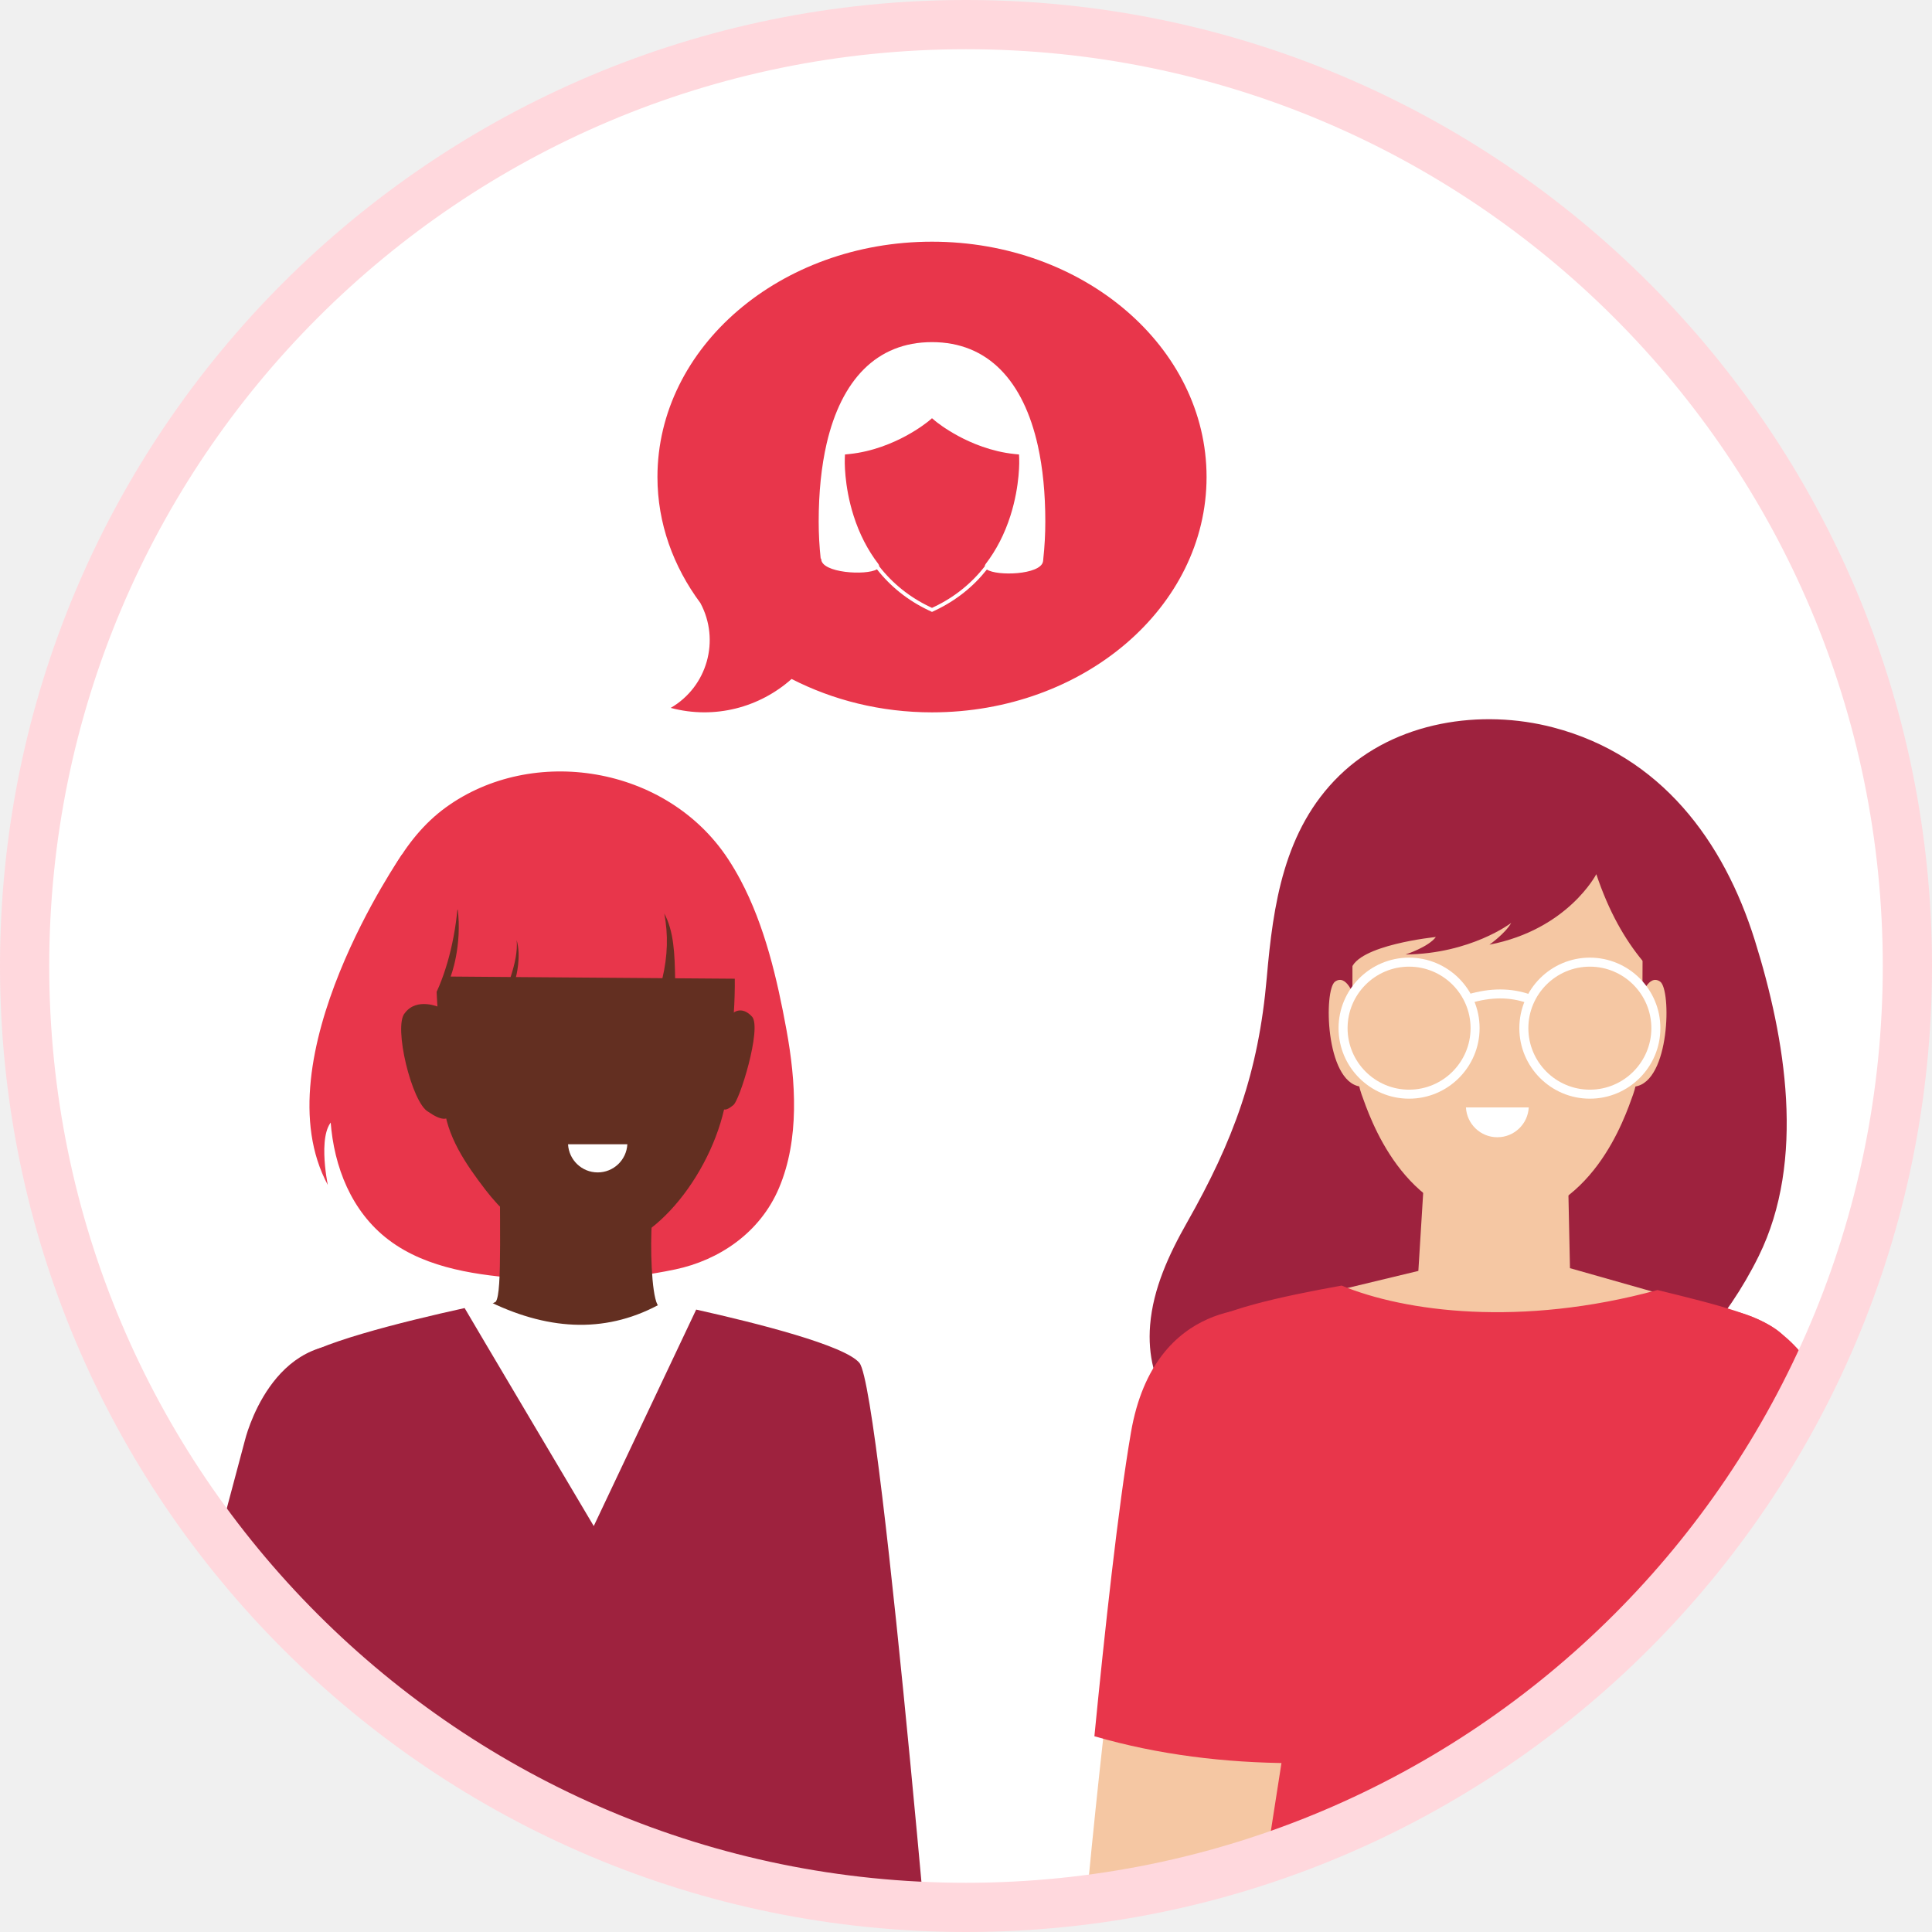
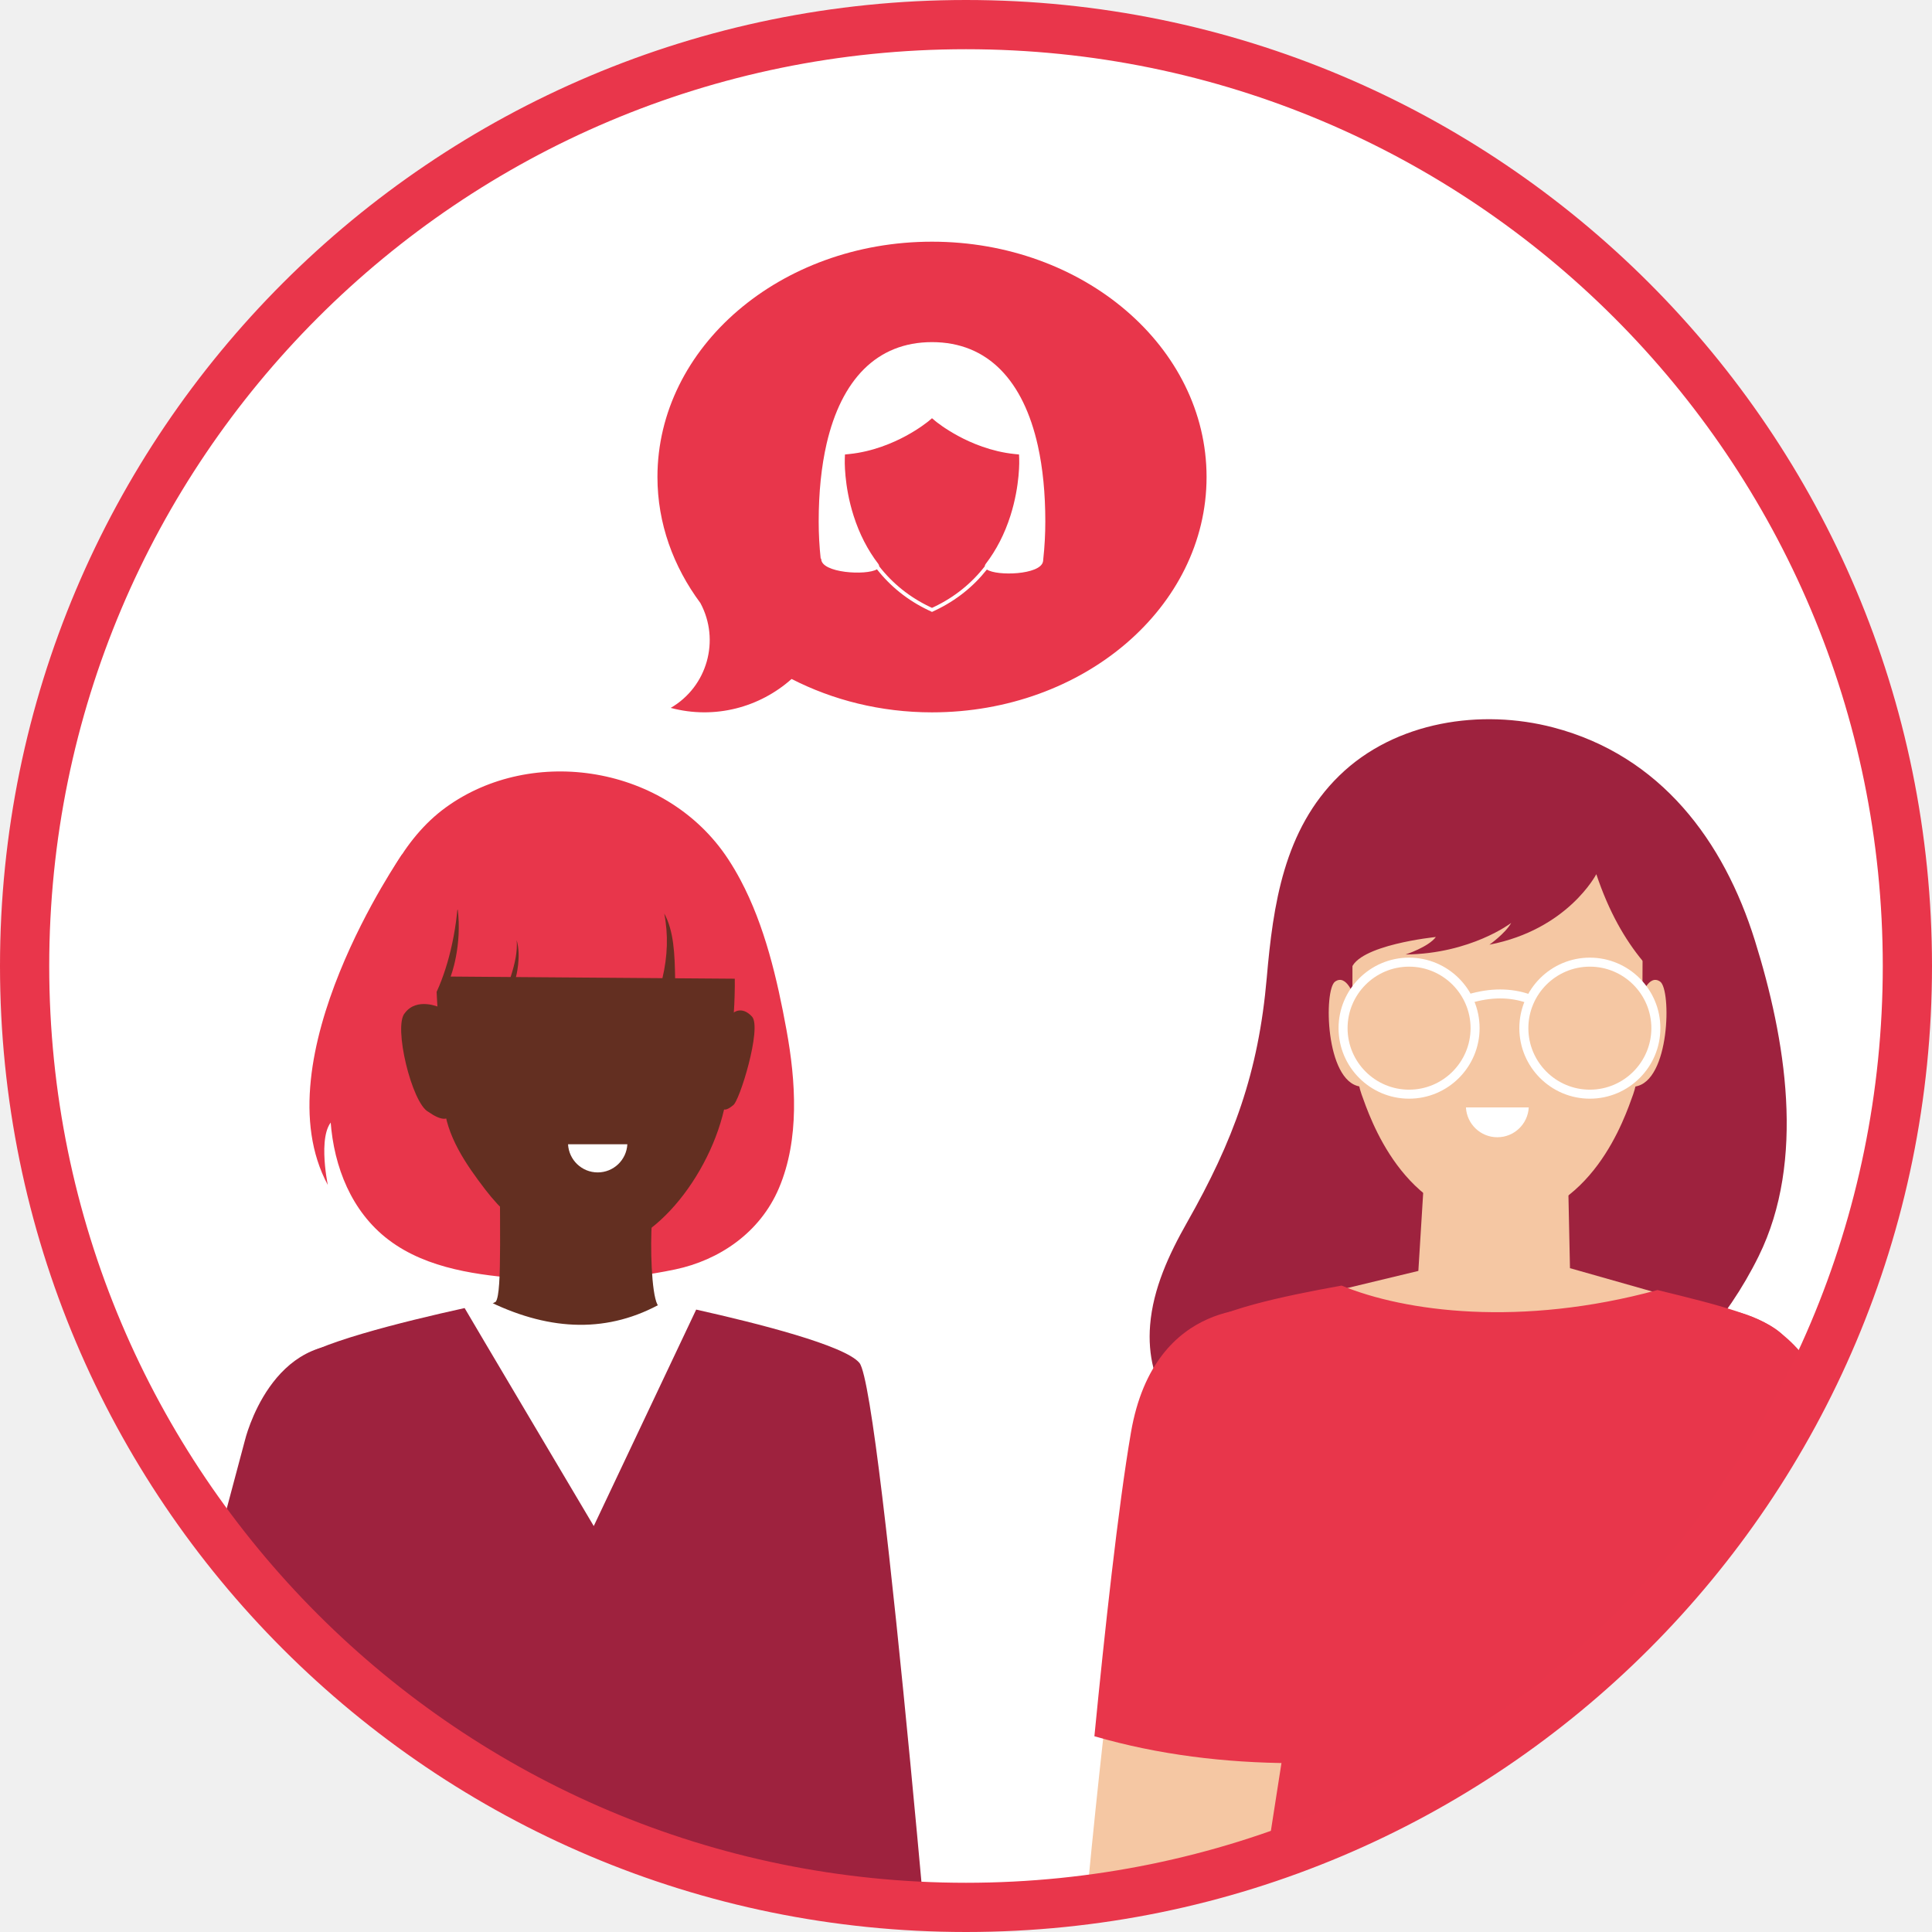
<svg xmlns="http://www.w3.org/2000/svg" xmlns:xlink="http://www.w3.org/1999/xlink" width="157px" height="157px" viewBox="0 0 157 157" version="1.1">
  <defs>
    <path d="M0,76.879 C0,119.129 34.25,153.379 76.5,153.379 L76.5,153.379 C118.749,153.379 153,119.129 153,76.879 L153,76.879 C153,34.63 118.749,0.379 76.5,0.379 L76.5,0.379 C34.25,0.379 0,34.63 0,76.879 L0,76.879 Z" id="path-1" />
    <path d="M0,76.879 C0,119.129 34.25,153.379 76.5,153.379 L76.5,153.379 C118.749,153.379 153,119.129 153,76.879 L153,76.879 C153,34.63 118.749,0.379 76.5,0.379 L76.5,0.379 C34.25,0.379 0,34.63 0,76.879" id="path-3" />
    <path d="M0,76.879 C0,119.129 34.25,153.379 76.5,153.379 L76.5,153.379 C118.749,153.379 153,119.129 153,76.879 L153,76.879 C153,34.63 118.749,0.379 76.5,0.379 L76.5,0.379 C34.25,0.379 0,34.63 0,76.879" id="path-5" />
    <path d="M0,76.879 C0,119.129 34.25,153.379 76.5,153.379 L76.5,153.379 C118.749,153.379 153,119.129 153,76.879 L153,76.879 C153,34.63 118.749,0.379 76.5,0.379 L76.5,0.379 C34.25,0.379 0,34.63 0,76.879" id="path-7" />
    <path d="M0,76.879 C0,119.129 34.25,153.379 76.5,153.379 L76.5,153.379 C118.749,153.379 153,119.129 153,76.879 L153,76.879 C153,34.63 118.749,0.379 76.5,0.379 L76.5,0.379 C34.25,0.379 0,34.63 0,76.879" id="path-9" />
    <path d="M0,76.879 C0,119.129 34.25,153.379 76.5,153.379 L76.5,153.379 C118.749,153.379 153,119.129 153,76.879 L153,76.879 C153,34.63 118.749,0.379 76.5,0.379 L76.5,0.379 C34.25,0.379 0,34.63 0,76.879" id="path-11" />
    <path d="M0,76.879 C0,119.129 34.25,153.379 76.5,153.379 L76.5,153.379 C118.749,153.379 153,119.129 153,76.879 L153,76.879 C153,34.63 118.749,0.379 76.5,0.379 L76.5,0.379 C34.25,0.379 0,34.63 0,76.879" id="path-13" />
    <path d="M0,76.879 C0,119.129 34.25,153.379 76.5,153.379 L76.5,153.379 C118.749,153.379 153,119.129 153,76.879 L153,76.879 C153,34.63 118.749,0.379 76.5,0.379 L76.5,0.379 C34.25,0.379 0,34.63 0,76.879" id="path-15" />
    <path d="M0,76.879 C0,119.129 34.25,153.379 76.5,153.379 L76.5,153.379 C118.749,153.379 153,119.129 153,76.879 L153,76.879 C153,34.63 118.749,0.379 76.5,0.379 L76.5,0.379 C34.25,0.379 0,34.63 0,76.879 L0,76.879 Z" id="path-17" />
    <path d="M0,76.879 C0,119.129 34.25,153.379 76.5,153.379 L76.5,153.379 C118.749,153.379 153,119.129 153,76.879 L153,76.879 C153,34.63 118.749,0.379 76.5,0.379 L76.5,0.379 C34.25,0.379 0,34.63 0,76.879" id="path-19" />
    <path d="M0,76.879 C0,119.129 34.25,153.379 76.5,153.379 L76.5,153.379 C118.749,153.379 153,119.129 153,76.879 L153,76.879 C153,34.63 118.749,0.379 76.5,0.379 L76.5,0.379 C34.25,0.379 0,34.63 0,76.879" id="path-21" />
    <path d="M0,76.879 C0,119.129 34.25,153.379 76.5,153.379 L76.5,153.379 C118.749,153.379 153,119.129 153,76.879 L153,76.879 C153,34.63 118.749,0.379 76.5,0.379 L76.5,0.379 C34.25,0.379 0,34.63 0,76.879 L0,76.879 Z" id="path-23" />
    <path d="M0,76.879 C0,119.129 34.25,153.379 76.5,153.379 L76.5,153.379 C118.749,153.379 153,119.129 153,76.879 L153,76.879 C153,34.63 118.749,0.379 76.5,0.379 L76.5,0.379 C34.25,0.379 0,34.63 0,76.879" id="path-25" />
    <path d="M0,76.879 C0,119.129 34.25,153.379 76.5,153.379 L76.5,153.379 C118.749,153.379 153,119.129 153,76.879 L153,76.879 C153,34.63 118.749,0.379 76.5,0.379 L76.5,0.379 C34.25,0.379 0,34.63 0,76.879" id="path-27" />
    <path d="M0,76.879 C0,119.129 34.25,153.379 76.5,153.379 L76.5,153.379 C118.749,153.379 153,119.129 153,76.879 L153,76.879 C153,34.63 118.749,0.379 76.5,0.379 L76.5,0.379 C34.25,0.379 0,34.63 0,76.879" id="path-29" />
    <path d="M0,76.879 C0,119.129 34.25,153.379 76.5,153.379 L76.5,153.379 C118.749,153.379 153,119.129 153,76.879 L153,76.879 C153,34.63 118.749,0.379 76.5,0.379 L76.5,0.379 C34.25,0.379 0,34.63 0,76.879" id="path-31" />
    <path d="M0,76.879 C0,119.129 34.25,153.379 76.5,153.379 L76.5,153.379 C118.749,153.379 153,119.129 153,76.879 L153,76.879 C153,34.63 118.749,0.379 76.5,0.379 L76.5,0.379 C34.25,0.379 0,34.63 0,76.879" id="path-33" />
    <path d="M0,76.879 C0,119.129 34.25,153.379 76.5,153.379 L76.5,153.379 C118.749,153.379 153,119.129 153,76.879 L153,76.879 C153,34.63 118.749,0.379 76.5,0.379 L76.5,0.379 C34.25,0.379 0,34.63 0,76.879 L0,76.879 Z" id="path-35" />
    <path d="M0,76.879 C0,119.129 34.25,153.379 76.5,153.379 L76.5,153.379 C118.749,153.379 153,119.129 153,76.879 L153,76.879 C153,34.63 118.749,0.379 76.5,0.379 L76.5,0.379 C34.25,0.379 0,34.63 0,76.879 L0,76.879 Z" id="path-37" />
    <path d="M0,76.879 C0,119.129 34.25,153.379 76.5,153.379 L76.5,153.379 C118.749,153.379 153,119.129 153,76.879 L153,76.879 C153,34.63 118.749,0.379 76.5,0.379 L76.5,0.379 C34.25,0.379 0,34.63 0,76.879 L0,76.879 Z" id="path-39" />
    <path d="M0,76.879 C0,119.129 34.25,153.379 76.5,153.379 L76.5,153.379 C118.749,153.379 153,119.129 153,76.879 L153,76.879 C153,34.63 118.749,0.379 76.5,0.379 L76.5,0.379 C34.25,0.379 0,34.63 0,76.879" id="path-41" />
    <path d="M0,76.879 C0,119.129 34.25,153.379 76.5,153.379 L76.5,153.379 C118.749,153.379 153,119.129 153,76.879 L153,76.879 C153,34.63 118.749,0.379 76.5,0.379 L76.5,0.379 C34.25,0.379 0,34.63 0,76.879" id="path-43" />
    <path d="M0,76.879 C0,119.129 34.25,153.379 76.5,153.379 L76.5,153.379 C118.749,153.379 153,119.129 153,76.879 L153,76.879 C153,34.63 118.749,0.379 76.5,0.379 L76.5,0.379 C34.25,0.379 0,34.63 0,76.879" id="path-45" />
    <path d="M0,76.879 C0,119.129 34.25,153.379 76.5,153.379 L76.5,153.379 C118.749,153.379 153,119.129 153,76.879 L153,76.879 C153,34.63 118.749,0.379 76.5,0.379 L76.5,0.379 C34.25,0.379 0,34.63 0,76.879 L0,76.879 Z" id="path-47" />
    <path d="M0,76.879 C0,119.129 34.25,153.379 76.5,153.379 L76.5,153.379 C118.749,153.379 153,119.129 153,76.879 L153,76.879 C153,34.63 118.749,0.379 76.5,0.379 L76.5,0.379 C34.25,0.379 0,34.63 0,76.879" id="path-49" />
    <path d="M0,76.879 C0,119.129 34.25,153.379 76.5,153.379 L76.5,153.379 C118.749,153.379 153,119.129 153,76.879 L153,76.879 C153,34.63 118.749,0.379 76.5,0.379 L76.5,0.379 C34.25,0.379 0,34.63 0,76.879" id="path-51" />
    <path d="M0,76.879 C0,119.129 34.25,153.379 76.5,153.379 L76.5,153.379 C118.749,153.379 153,119.129 153,76.879 L153,76.879 C153,34.63 118.749,0.379 76.5,0.379 L76.5,0.379 C34.25,0.379 0,34.63 0,76.879" id="path-53" />
    <path d="M0,76.879 C0,119.129 34.25,153.379 76.5,153.379 L76.5,153.379 C118.749,153.379 153,119.129 153,76.879 L153,76.879 C153,34.63 118.749,0.379 76.5,0.379 L76.5,0.379 C34.25,0.379 0,34.63 0,76.879" id="path-55" />
    <path d="M0,76.879 C0,119.129 34.25,153.379 76.5,153.379 L76.5,153.379 C118.749,153.379 153,119.129 153,76.879 L153,76.879 C153,34.63 118.749,0.379 76.5,0.379 L76.5,0.379 C34.25,0.379 0,34.63 0,76.879" id="path-57" />
    <path d="M0,76.879 C0,119.129 34.25,153.379 76.5,153.379 L76.5,153.379 C118.749,153.379 153,119.129 153,76.879 L153,76.879 C153,34.63 118.749,0.379 76.5,0.379 L76.5,0.379 C34.25,0.379 0,34.63 0,76.879" id="path-59" />
    <path d="M0,76.879 C0,119.129 34.25,153.379 76.5,153.379 L76.5,153.379 C118.749,153.379 153,119.129 153,76.879 L153,76.879 C153,34.63 118.749,0.379 76.5,0.379 L76.5,0.379 C34.25,0.379 0,34.63 0,76.879" id="path-61" />
  </defs>
  <g id="Page-1" stroke="none" stroke-width="1" fill="none" fill-rule="evenodd">
-     <g id="Group-99" transform="translate(1, 0)">
-       <path d="M153,78.382 C153,120.08 119.198,153.882 77.5,153.882 C35.803,153.882 2,120.08 2,78.382 C2,36.685 35.803,2.882 77.5,2.882 C119.198,2.882 153,36.685 153,78.382" id="Fill-1" fill="#FFFFFF" />
-       <g id="Group-96" transform="translate(0, 0.778)">
+     <g id="Group-99" transform="translate(1, 0.778)">
+       <path d="M153,77.604 C153,119.302 119.198,153.104 77.5,153.104 C35.803,153.104 2,119.302 2,77.604 C2,35.907 35.803,2.104 77.5,2.104 C119.198,2.104 153,35.907 153,77.604" id="Fill-1" fill="#FFFFFF" />
+       <g id="Group-96">
        <g id="Group-5">
          <mask id="mask-2" fill="white">
            <use xlink:href="#path-1" />
          </mask>
          <g id="Clip-4" />
          <path d="M125.647,178.151 L93.363,160.139 C93.363,160.139 87.473,156.554 91.01,150.048 C93.44,145.585 99.264,146.549 101.164,147.696 C102.788,148.623 131.508,170.293 131.508,170.293 L125.647,178.151 Z" id="Fill-3" fill="#9E223E" mask="url(#mask-2)" />
        </g>
        <g id="Group-8">
          <mask id="mask-4" fill="white">
            <use xlink:href="#path-3" />
          </mask>
          <g id="Clip-7" />
          <path d="M59.175,70.733 C58.865,70.151 58.532,69.585 58.172,69.037 C53.172,61.417 42.258,59.737 35.233,64.832 C31.689,67.401 29.762,71.699 28.317,75.976 C26.928,80.089 25.838,84.483 25.816,88.904 C25.797,92.691 26.915,96.442 29.485,99.02 C32.35,101.895 36.477,102.658 40.191,103.019 C44.718,103.459 49.414,103.323 53.889,102.375 C57.392,101.633 60.752,99.439 62.309,95.749 C63.98,91.79 63.675,87.093 62.914,82.927 C62.157,78.785 61.15,74.446 59.175,70.733" id="Fill-6" fill="#E8364B" mask="url(#mask-4)" />
        </g>
        <g id="Group-11">
          <mask id="mask-6" fill="white">
            <use xlink:href="#path-5" />
          </mask>
          <g id="Clip-10" />
          <path d="M25.64,95.518 C25.64,95.518 24.638,90.747 26.373,90.054 L31.706,68.6 C31.706,68.6 20.116,85.286 25.64,95.518" id="Fill-9" fill="#E8364B" mask="url(#mask-6)" />
        </g>
        <g id="Group-14">
          <mask id="mask-8" fill="white">
            <use xlink:href="#path-7" />
          </mask>
          <g id="Clip-13" />
          <path d="M61.016,109.359 C61.016,109.359 52.692,105.895 52.418,105.225 C51.933,104.266 51.834,100.475 51.974,98.501 C51.974,98.501 39.714,81.133 39.635,89.856 C39.557,98.578 39.839,104.207 39.29,105.001 C39.244,105.07 31.929,108.791 31.82,108.889 C43.014,123.766 57.114,115.171 61.016,109.359" id="Fill-12" fill="#632F21" mask="url(#mask-8)" />
        </g>
        <g id="Group-17">
          <mask id="mask-10" fill="white">
            <use xlink:href="#path-9" />
          </mask>
          <g id="Clip-16" />
          <path d="M58.566,89.045 C59.074,88.793 60.941,82.737 60.108,81.833 C59.276,80.928 58.591,81.529 58.591,81.529 L56.983,86.287 L57.803,89.363 C57.803,89.363 57.997,89.524 58.566,89.045" id="Fill-15" fill="#632F21" mask="url(#mask-10)" />
        </g>
        <g id="Group-20">
          <mask id="mask-12" fill="white">
            <use xlink:href="#path-11" />
          </mask>
          <g id="Clip-19" />
          <path d="M34.316,74.279 C34.361,76.329 34.35,78.383 34.71,83.668 C34.83,85.402 34.948,87.138 35.066,88.873 C35.247,91.516 36.882,93.863 38.44,95.897 C40.974,99.208 44.172,100.904 47.515,100.754 C52.188,100.799 57.192,94.151 58.057,88.238 C58.314,86.48 58.451,84.802 58.539,83.052 C58.636,81.128 59.366,74.558 56.889,71.068 C56.229,68.294 40.717,69.71 34.316,74.279" id="Fill-18" fill="#632F21" mask="url(#mask-12)" />
        </g>
        <g id="Group-23">
          <mask id="mask-14" fill="white">
            <use xlink:href="#path-13" />
          </mask>
          <g id="Clip-22" />
          <path d="M33.811,89.575 C32.472,88.889 30.933,82.567 31.906,81.537 C32.873,80.253 34.685,81.066 34.685,81.066 L36.407,85.825 L35.685,89.109 C35.685,89.109 35.952,91.069 33.811,89.575" id="Fill-21" fill="#632F21" mask="url(#mask-14)" />
        </g>
        <g id="Group-26">
          <mask id="mask-16" fill="white">
            <use xlink:href="#path-15" />
          </mask>
          <g id="Clip-25" />
          <path d="M35.619,78.579 L40.494,78.618 C40.841,77.552 41.067,76.529 40.986,75.618 C41.377,76.947 40.928,78.621 40.928,78.621 L52.831,78.711 C53.25,76.939 53.317,75.186 52.979,73.455 C53.76,74.889 53.829,76.739 53.863,78.719 L59.569,78.762 C59.939,76.194 58.75,71.729 56.934,70.168 C54.202,67.82 32.805,70.959 32.805,70.959 L32.77,75.614 L33.959,80.816 C34.971,79.144 35.908,76.196 36.182,72.977 C36.589,76.125 35.619,78.579 35.619,78.579" id="Fill-24" fill="#E8364B" mask="url(#mask-16)" />
        </g>
        <g id="Group-29">
          <mask id="mask-18" fill="white">
            <use xlink:href="#path-17" />
          </mask>
          <g id="Clip-28" />
          <path d="M45.161,92.207 C45.227,93.482 46.279,94.496 47.571,94.496 C48.862,94.496 49.913,93.482 49.98,92.207 L45.161,92.207 Z" id="Fill-27" fill="#FFFFFF" mask="url(#mask-18)" />
        </g>
        <g id="Group-32">
          <mask id="mask-20" fill="white">
            <use xlink:href="#path-19" />
          </mask>
          <g id="Clip-31" />
          <path d="M68.842,109.979 C67.432,108.267 57.444,106.015 52.877,105.06 C48.465,107.578 43.787,107.395 38.896,105.06 C34.329,106.015 24.341,108.267 22.931,109.979 C21.094,112.209 29.179,158.775 29.179,158.775 L62.112,158.775 C62.112,158.775 70.678,112.209 68.842,109.979" id="Fill-30" fill="#FFFFFF" mask="url(#mask-20)" />
        </g>
        <g id="Group-35">
          <mask id="mask-22" fill="white">
            <use xlink:href="#path-21" />
          </mask>
          <g id="Clip-34" />
          <path d="M68.842,109.979 C67.67,108.555 60.56,106.757 55.574,105.643 L47.25,123.234 C47.25,123.234 36.782,105.588 36.757,105.519 C31.76,106.62 24.148,108.5 22.931,109.979 C21.094,112.209 25.945,175.568 25.945,175.568 L75.744,173.444 C75.744,173.444 70.678,112.209 68.842,109.979" id="Fill-33" fill="#9E223E" mask="url(#mask-22)" />
        </g>
        <g id="Group-38">
          <mask id="mask-24" fill="white">
            <use xlink:href="#path-23" />
          </mask>
          <g id="Clip-37" />
          <path d="M64.956,185 L38.707,158.968 C38.707,158.968 33.998,153.931 39.155,148.615 C42.696,144.971 48.046,147.466 49.567,149.081 C50.883,150.411 72.716,179.008 72.716,179.008 L64.956,185 Z" id="Fill-36" fill="#9E223E" mask="url(#mask-24)" />
        </g>
        <g id="Group-41">
          <mask id="mask-26" fill="white">
            <use xlink:href="#path-25" />
          </mask>
          <g id="Clip-40" />
          <path d="M28.514,108.603 C28.514,108.603 36.916,111.114 34.295,121.605 C31.675,132.096 23.515,155.846 23.515,155.846 C23.515,155.846 21.484,162.436 14.307,160.601 C9.387,159.336 8.894,153.454 9.54,151.331 C10.04,149.53 18.899,116.281 18.899,116.281 C18.899,116.281 21.03,107.278 28.514,108.603" id="Fill-39" fill="#9E223E" mask="url(#mask-26)" />
        </g>
        <g id="Group-44">
          <mask id="mask-28" fill="white">
            <use xlink:href="#path-27" />
          </mask>
          <g id="Clip-43" />
          <path d="M130.689,114.028 C125.174,117.74 118.589,119.912 111.81,120.358 C103.746,120.888 91.646,116.921 92.462,106.9 C92.703,103.937 93.988,101.161 95.455,98.575 C99.239,91.905 101.267,86.402 101.941,78.674 C102.456,72.76 103.321,66.658 107.833,62.255 C110.101,60.041 113.001,58.667 116.08,58.05 C119.095,57.446 122.285,57.567 125.223,58.337 C133.96,60.625 139.078,67.559 141.604,75.643 C144.104,83.641 145.759,93.5 141.918,101.296 C139.314,106.58 135.39,110.863 130.689,114.028" id="Fill-42" fill="#9E223E" mask="url(#mask-28)" />
        </g>
        <g id="Group-47">
          <mask id="mask-30" fill="white">
            <use xlink:href="#path-29" />
          </mask>
          <g id="Clip-46" />
          <path d="M104.138,104.938 L114.26,102.501 L114.677,95.759 L126.259,87.093 L126.581,102.277 C126.581,102.277 138.697,105.699 138.797,105.796 C128.291,120.712 107.8,110.765 104.138,104.938" id="Fill-45" fill="#F5C7A3" mask="url(#mask-30)" />
        </g>
        <g id="Group-50">
          <mask id="mask-32" fill="white">
            <use xlink:href="#path-31" />
          </mask>
          <g id="Clip-49" />
          <path d="M132.381,80.17 C132.381,80.17 132.981,78.341 133.907,78.989 C134.835,79.636 134.713,87.091 131.883,87.515 C129.054,87.941 132.381,80.17 132.381,80.17" id="Fill-48" fill="#F5C7A3" mask="url(#mask-32)" />
        </g>
        <g id="Group-53">
          <mask id="mask-34" fill="white">
            <use xlink:href="#path-33" />
          </mask>
          <g id="Clip-52" />
          <path d="M109.02,80.17 C109.02,80.17 108.421,78.341 107.494,78.989 C106.566,79.636 106.689,87.091 109.518,87.515 C112.347,87.941 109.02,80.17 109.02,80.17" id="Fill-51" fill="#F5C7A3" mask="url(#mask-34)" />
        </g>
        <g id="Group-56">
          <mask id="mask-36" fill="white">
            <use xlink:href="#path-35" />
          </mask>
          <g id="Clip-55" />
          <path d="M112.156,67.879 L120.679,64.953 L129.205,67.879 L132.501,72.591 L132.459,81.728 C132.459,81.728 132.387,86.296 131.716,88.151 C131.045,90.007 128.391,98.109 120.679,98.537 C112.968,98.109 110.316,90.007 109.644,88.151 C108.971,86.296 108.9,81.728 108.9,81.728 L108.91,72.591 L112.156,67.879 Z" id="Fill-54" fill="#F5C7A3" mask="url(#mask-36)" />
        </g>
        <g id="Group-59">
          <mask id="mask-38" fill="white">
            <use xlink:href="#path-37" />
          </mask>
          <g id="Clip-58" />
          <path d="M123.231,89.215 C123.16,90.566 122.046,91.638 120.678,91.638 C119.311,91.638 118.198,90.566 118.127,89.215 L123.231,89.215 Z" id="Fill-57" fill="#FFFFFF" mask="url(#mask-38)" />
        </g>
        <g id="Group-62">
          <mask id="mask-40" fill="white">
            <use xlink:href="#path-39" />
          </mask>
          <g id="Clip-61" />
          <path d="M132.501,77.327 C131.036,75.556 129.74,73.305 128.721,70.26 C128.721,70.26 126.407,74.758 120.036,75.989 C120.036,75.989 121.323,75.079 121.804,74.223 C121.804,74.223 118.529,76.73 113.22,76.787 C113.22,76.787 115.075,76.185 115.683,75.365 C115.683,75.365 109.271,76.009 108.782,78.025 L107.58,74.508 L108.58,69.332 L110.025,67.102 L115.244,63.087 L121.804,61.802 L128.721,64.478 L131.6,66.192 L134.188,70.582 L132.938,74.49 L132.501,77.327 Z" id="Fill-60" fill="#9E223E" mask="url(#mask-40)" />
        </g>
        <g id="Group-65">
          <mask id="mask-42" fill="white">
            <use xlink:href="#path-41" />
          </mask>
          <g id="Clip-64" />
          <path d="M128.196,88.504 C125.036,88.504 122.466,85.933 122.466,82.773 C122.466,79.614 125.036,77.043 128.196,77.043 C131.357,77.043 133.927,79.614 133.927,82.773 C133.927,85.933 131.357,88.504 128.196,88.504 M128.196,77.775 C125.441,77.775 123.199,80.019 123.199,82.773 C123.199,85.529 125.441,87.772 128.196,87.772 C130.953,87.772 133.194,85.529 133.194,82.773 C133.194,80.019 130.953,77.775 128.196,77.775" id="Fill-63" fill="#FFFFFF" mask="url(#mask-42)" />
        </g>
        <g id="Group-68">
          <mask id="mask-44" fill="white">
            <use xlink:href="#path-43" />
          </mask>
          <g id="Clip-67" />
          <path d="M113.505,88.504 C110.344,88.504 107.775,85.933 107.775,82.773 C107.775,79.614 110.344,77.043 113.505,77.043 C116.665,77.043 119.236,79.614 119.236,82.773 C119.236,85.933 116.665,88.504 113.505,88.504 M113.505,77.775 C110.749,77.775 108.508,80.019 108.508,82.773 C108.508,85.529 110.749,87.772 113.505,87.772 C116.261,87.772 118.503,85.529 118.503,82.773 C118.503,80.019 116.261,77.775 113.505,77.775" id="Fill-66" fill="#FFFFFF" mask="url(#mask-44)" />
        </g>
        <g id="Group-71">
          <mask id="mask-46" fill="white">
            <use xlink:href="#path-45" />
          </mask>
          <g id="Clip-70" />
          <path d="M118.472,80.741 L118.261,80.038 C120.092,79.489 121.81,79.491 123.368,80.044 L123.122,80.736 C121.695,80.228 120.174,80.231 118.472,80.741" id="Fill-69" fill="#FFFFFF" mask="url(#mask-46)" />
        </g>
        <g id="Group-74">
          <mask id="mask-48" fill="white">
            <use xlink:href="#path-47" />
          </mask>
          <g id="Clip-73" />
          <path d="M125.235,179.844 C128.186,177.109 143.776,167.243 156.916,159.558 C156.916,159.558 163.306,156.478 160.285,150.577 C157.467,146.045 152.419,147.022 150.497,148.338 C148.849,149.408 119.976,174.381 119.976,174.381 L125.235,179.844 Z" id="Fill-72" fill="#F5C7A3" mask="url(#mask-48)" />
        </g>
        <g id="Group-77">
          <mask id="mask-50" fill="white">
            <use xlink:href="#path-49" />
          </mask>
          <g id="Clip-76" />
          <path d="M161.09,154.142 C160.71,156.456 159.202,158.152 156.608,159.185 C155.173,159.755 153.714,159.709 152.273,159.049 C150.159,158.081 148.609,156 148.227,154.9 C147.536,153.052 133.012,119.419 132.481,118.042 C132.333,117.688 129.219,109.982 135.314,106.946 C135.577,106.863 136.625,106.563 138.031,106.602 C140.638,106.677 144.477,107.912 146.87,113.827 C151.065,124.192 161.387,152.341 161.09,154.142" id="Fill-75" fill="#F5C7A3" mask="url(#mask-50)" />
        </g>
        <g id="Group-80">
          <mask id="mask-52" fill="white">
            <use xlink:href="#path-51" />
          </mask>
          <g id="Clip-79" />
          <path d="M134.91,105.962 C134.91,105.962 143.596,102.901 147.855,113.43 C150.143,119.086 153.438,128.979 155.999,136.925 C151.218,139.514 146.807,141.122 141.505,142.302 C137.491,131.902 131.49,118.425 131.49,118.425 C131.49,118.425 127.735,109.463 134.91,105.962" id="Fill-78" fill="#E8364B" mask="url(#mask-52)" />
        </g>
        <g id="Group-83">
          <mask id="mask-54" fill="white">
            <use xlink:href="#path-53" />
          </mask>
          <g id="Clip-82" />
          <path d="M143.917,107.749 C142.438,106.194 138.573,105.249 133.692,104.054 C122.561,107.091 113.158,105.813 108.021,103.692 C103.226,104.56 97.69,105.72 96.21,107.274 C94.281,109.3 103.383,162.152 103.383,162.152 L137.499,151.481 C137.499,151.481 145.846,109.774 143.917,107.749" id="Fill-81" fill="#E8364B" mask="url(#mask-54)" />
        </g>
        <g id="Group-86">
          <mask id="mask-56" fill="white">
            <use xlink:href="#path-55" />
          </mask>
          <g id="Clip-85" />
          <path d="M86.344,164.05 C86.339,164.095 86.173,165.709 86.844,167.405 C87.707,169.586 89.541,170.924 92.296,171.383 C93.819,171.634 95.235,171.28 96.503,170.329 C98.362,168.935 99.436,166.573 99.575,165.416 C99.858,163.464 105.211,129.189 105.438,127.731 C105.507,127.354 106.915,119.162 100.315,117.49 C100.039,117.464 98.952,117.394 97.585,117.731 C95.053,118.357 91.563,120.38 90.481,126.667 C88.585,137.686 86.365,163.787 86.344,164.05" id="Fill-84" fill="#F5C7A3" mask="url(#mask-56)" />
        </g>
        <g id="Group-89">
          <mask id="mask-58" fill="white">
            <use xlink:href="#path-57" />
          </mask>
          <g id="Clip-88" />
          <path d="M101.969,105.581 C101.969,105.581 92.83,104.435 90.905,115.626 C89.869,121.639 88.748,132.007 87.934,140.315 C93.156,141.83 98.553,142.474 103.985,142.501 C105.699,131.485 107.956,117.034 107.956,117.034 C107.956,117.034 109.723,107.478 101.969,105.581" id="Fill-87" fill="#E8364B" mask="url(#mask-58)" />
        </g>
        <g id="Group-92">
          <mask id="mask-60" fill="white">
            <use xlink:href="#path-59" />
          </mask>
          <g id="Clip-91" />
          <path d="M74.737,18.862 C62.416,18.862 52.426,27.425 52.426,37.986 C52.426,41.757 53.718,45.263 55.916,48.227 C57.535,51.243 56.484,55.018 53.504,56.747 C57.094,57.705 60.745,56.7 63.327,54.397 C66.668,56.109 70.561,57.11 74.737,57.11 C87.059,57.11 97.049,48.548 97.049,37.986 C97.049,27.425 87.059,18.862 74.737,18.862" id="Fill-90" fill="#E8364B" mask="url(#mask-60)" />
        </g>
        <g id="Group-95">
          <mask id="mask-62" fill="white">
            <use xlink:href="#path-61" />
          </mask>
          <g id="Clip-94" />
          <path d="M83.945,41.602 C83.945,39.328 83.743,37.262 83.34,35.447 C82.168,30.182 79.297,27.024 74.737,27.024 C70.23,27.024 67.373,30.11 66.175,35.269 C65.746,37.127 65.529,39.254 65.529,41.602 C65.529,42.634 65.585,43.644 65.692,44.622 C65.707,44.618 65.721,44.614 65.734,44.61 C65.734,44.621 65.733,44.63 65.733,44.641 C65.733,45.789 69.395,46.006 70.264,45.485 C71.374,46.894 72.772,48.01 74.427,48.801 L74.737,48.948 L75.047,48.801 C76.695,48.013 78.09,46.902 79.197,45.503 C80.022,46.052 83.526,45.936 83.754,44.87 C83.77,44.793 83.781,44.717 83.781,44.641 L83.781,44.64 C83.888,43.656 83.945,42.641 83.945,41.602 M74.921,48.533 L74.737,48.62 L74.555,48.533 C72.918,47.751 71.537,46.643 70.447,45.242 C70.448,45.183 70.427,45.119 70.376,45.049 C69.508,43.919 68.832,42.6 68.364,41.127 C67.57,38.631 67.647,36.57 67.651,36.483 L67.665,36.154 L68.022,36.118 C69.936,35.922 71.579,35.208 72.621,34.644 C73.737,34.041 74.433,33.464 74.465,33.439 L74.737,33.208 L75.013,33.441 C75.087,33.502 75.763,34.054 76.855,34.644 C77.895,35.208 79.538,35.922 81.451,36.118 L81.809,36.154 L81.823,36.483 C81.828,36.57 81.904,38.631 81.112,41.127 C80.644,42.6 79.966,43.919 79.1,45.049 C79.046,45.12 79.023,45.185 79.023,45.247 C77.934,46.645 76.555,47.752 74.921,48.533" id="Fill-93" fill="#FFFFFF" mask="url(#mask-62)" />
        </g>
      </g>
-       <path d="M1,78.5 C1,36.25 35.25,2 77.5,2 C119.75,2 154,36.25 154,78.5 C154,120.75 119.75,155 77.5,155 C35.25,155 1,120.75 1,78.5 Z" id="Stroke-97" stroke="#FFD8DD" stroke-width="4" />
+       <path d="M1,77.722 C1,35.472 35.25,1.222 77.5,1.222 C119.75,1.222 154,35.472 154,77.722 C154,119.972 119.75,154.222 77.5,154.222 C35.25,154.222 1,119.972 1,77.722 Z" id="Stroke-97" stroke="#E9364B" stroke-width="4" />
    </g>
  </g>
</svg>
